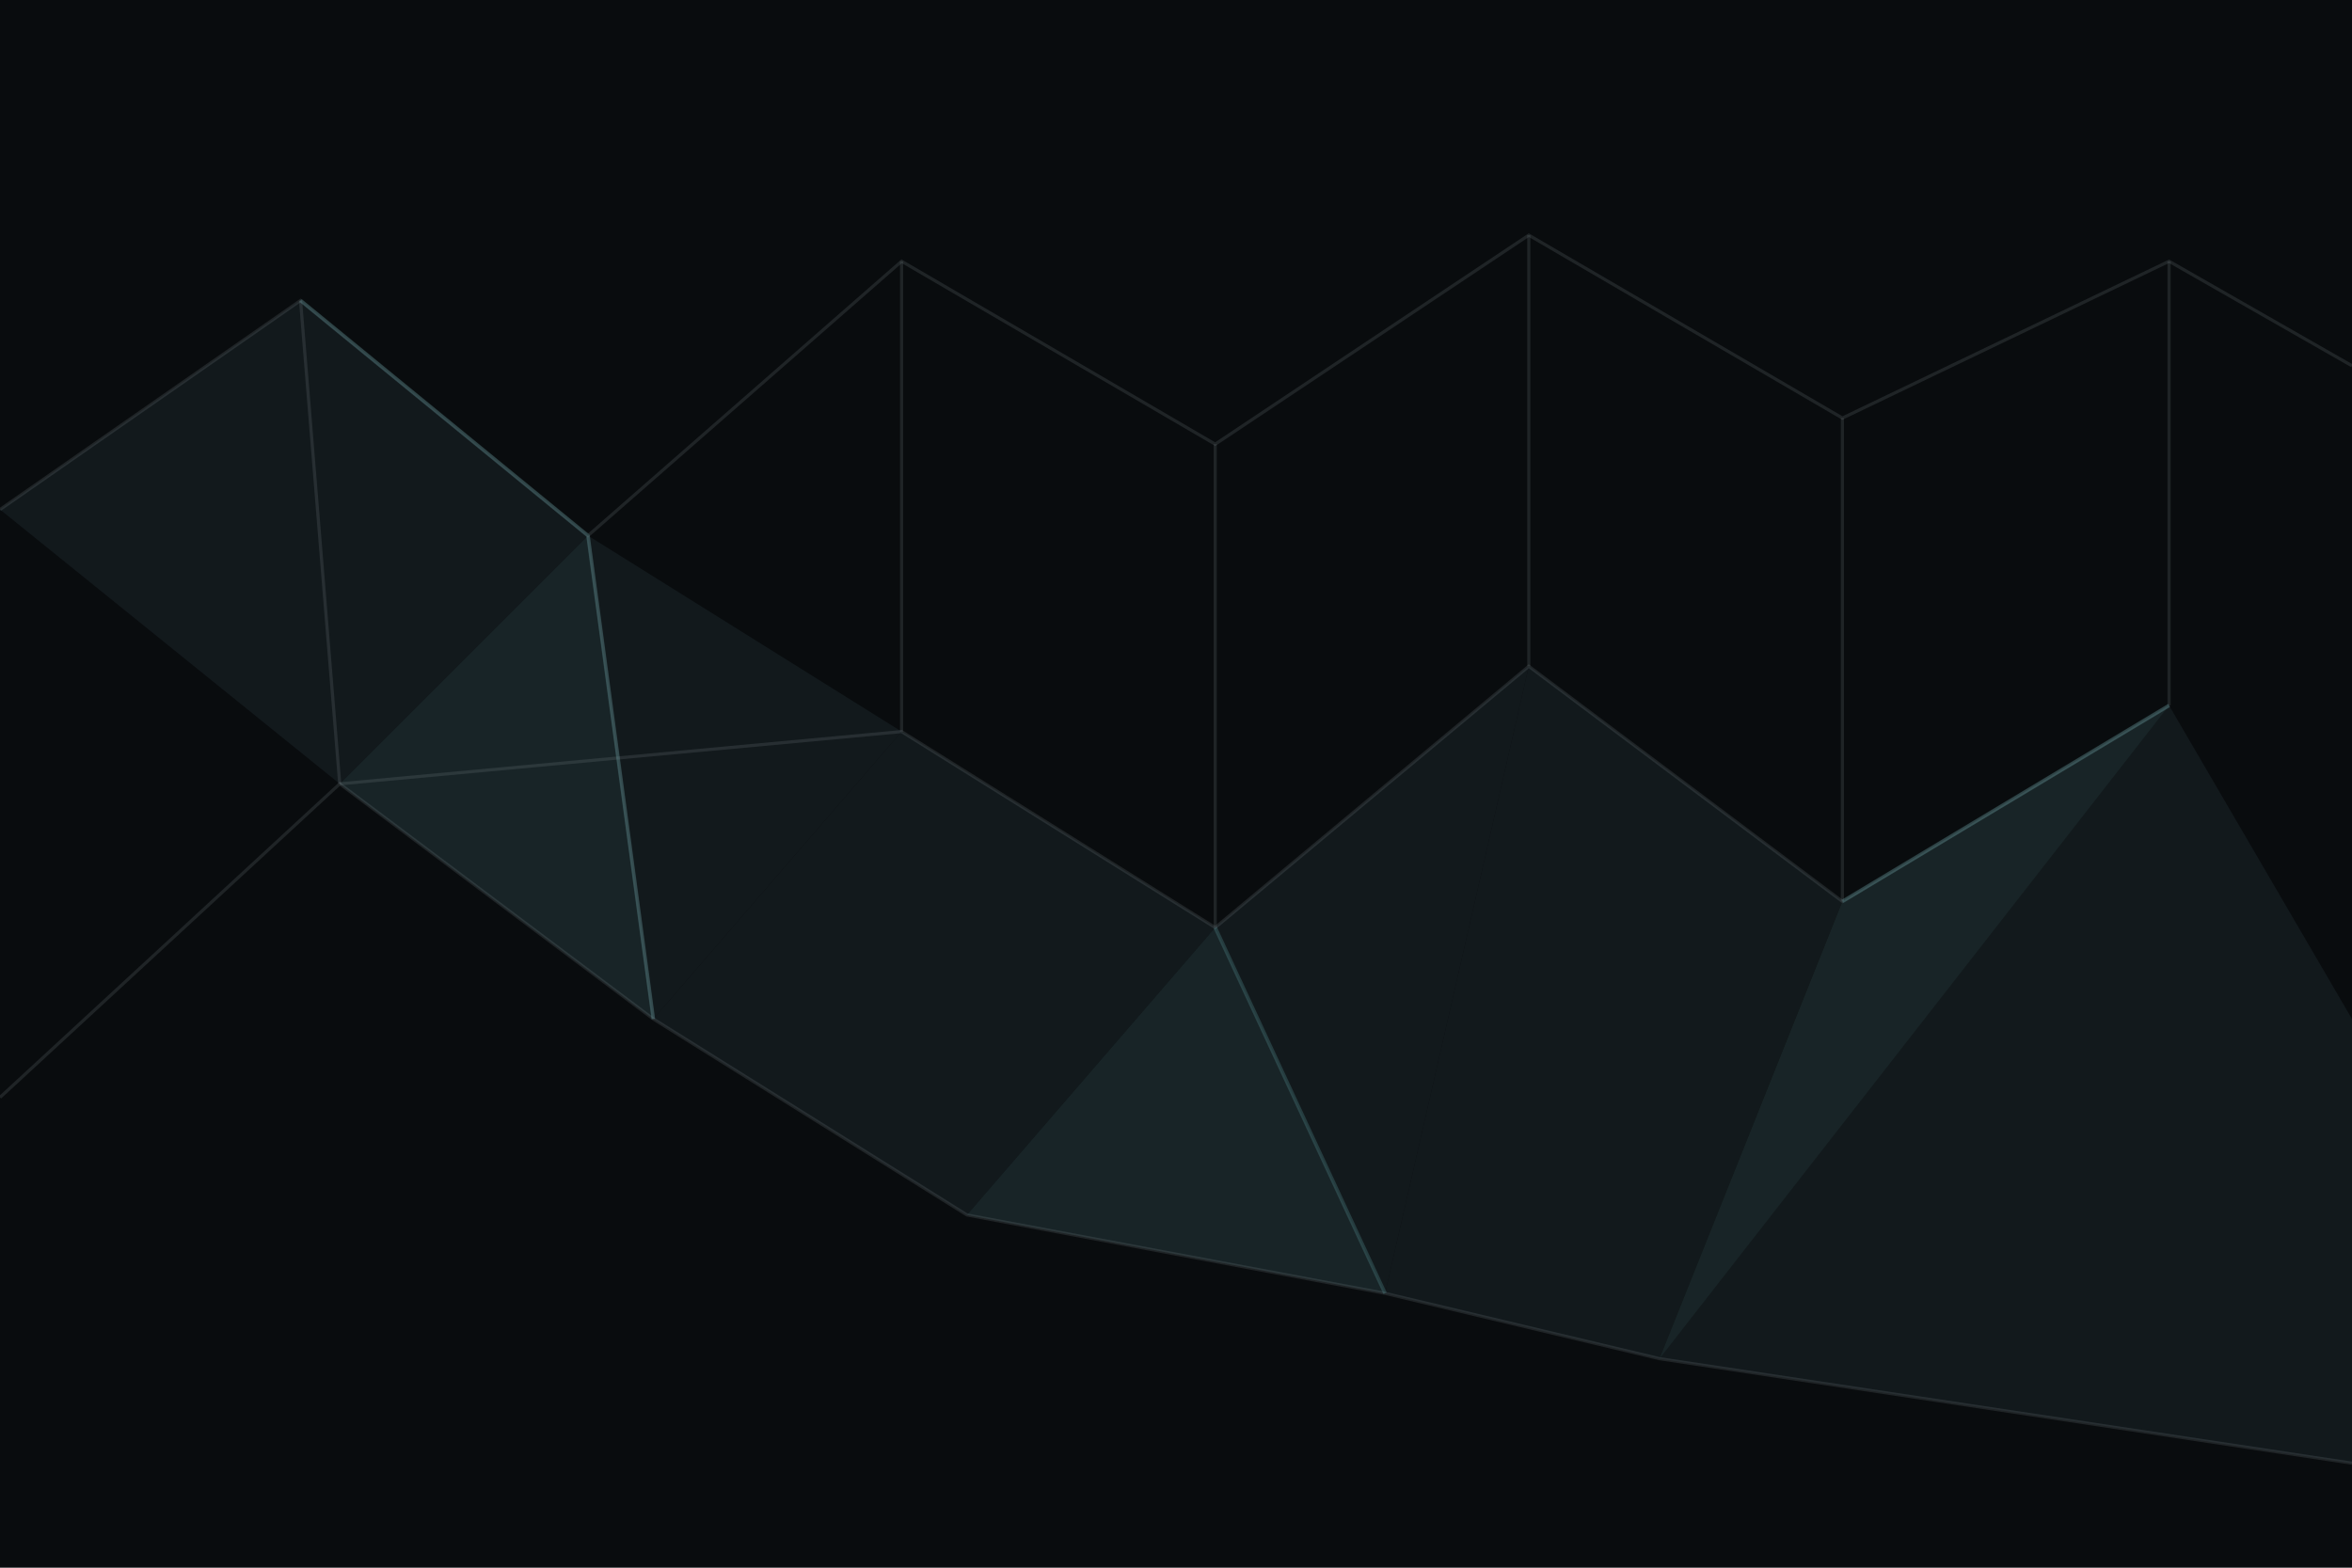
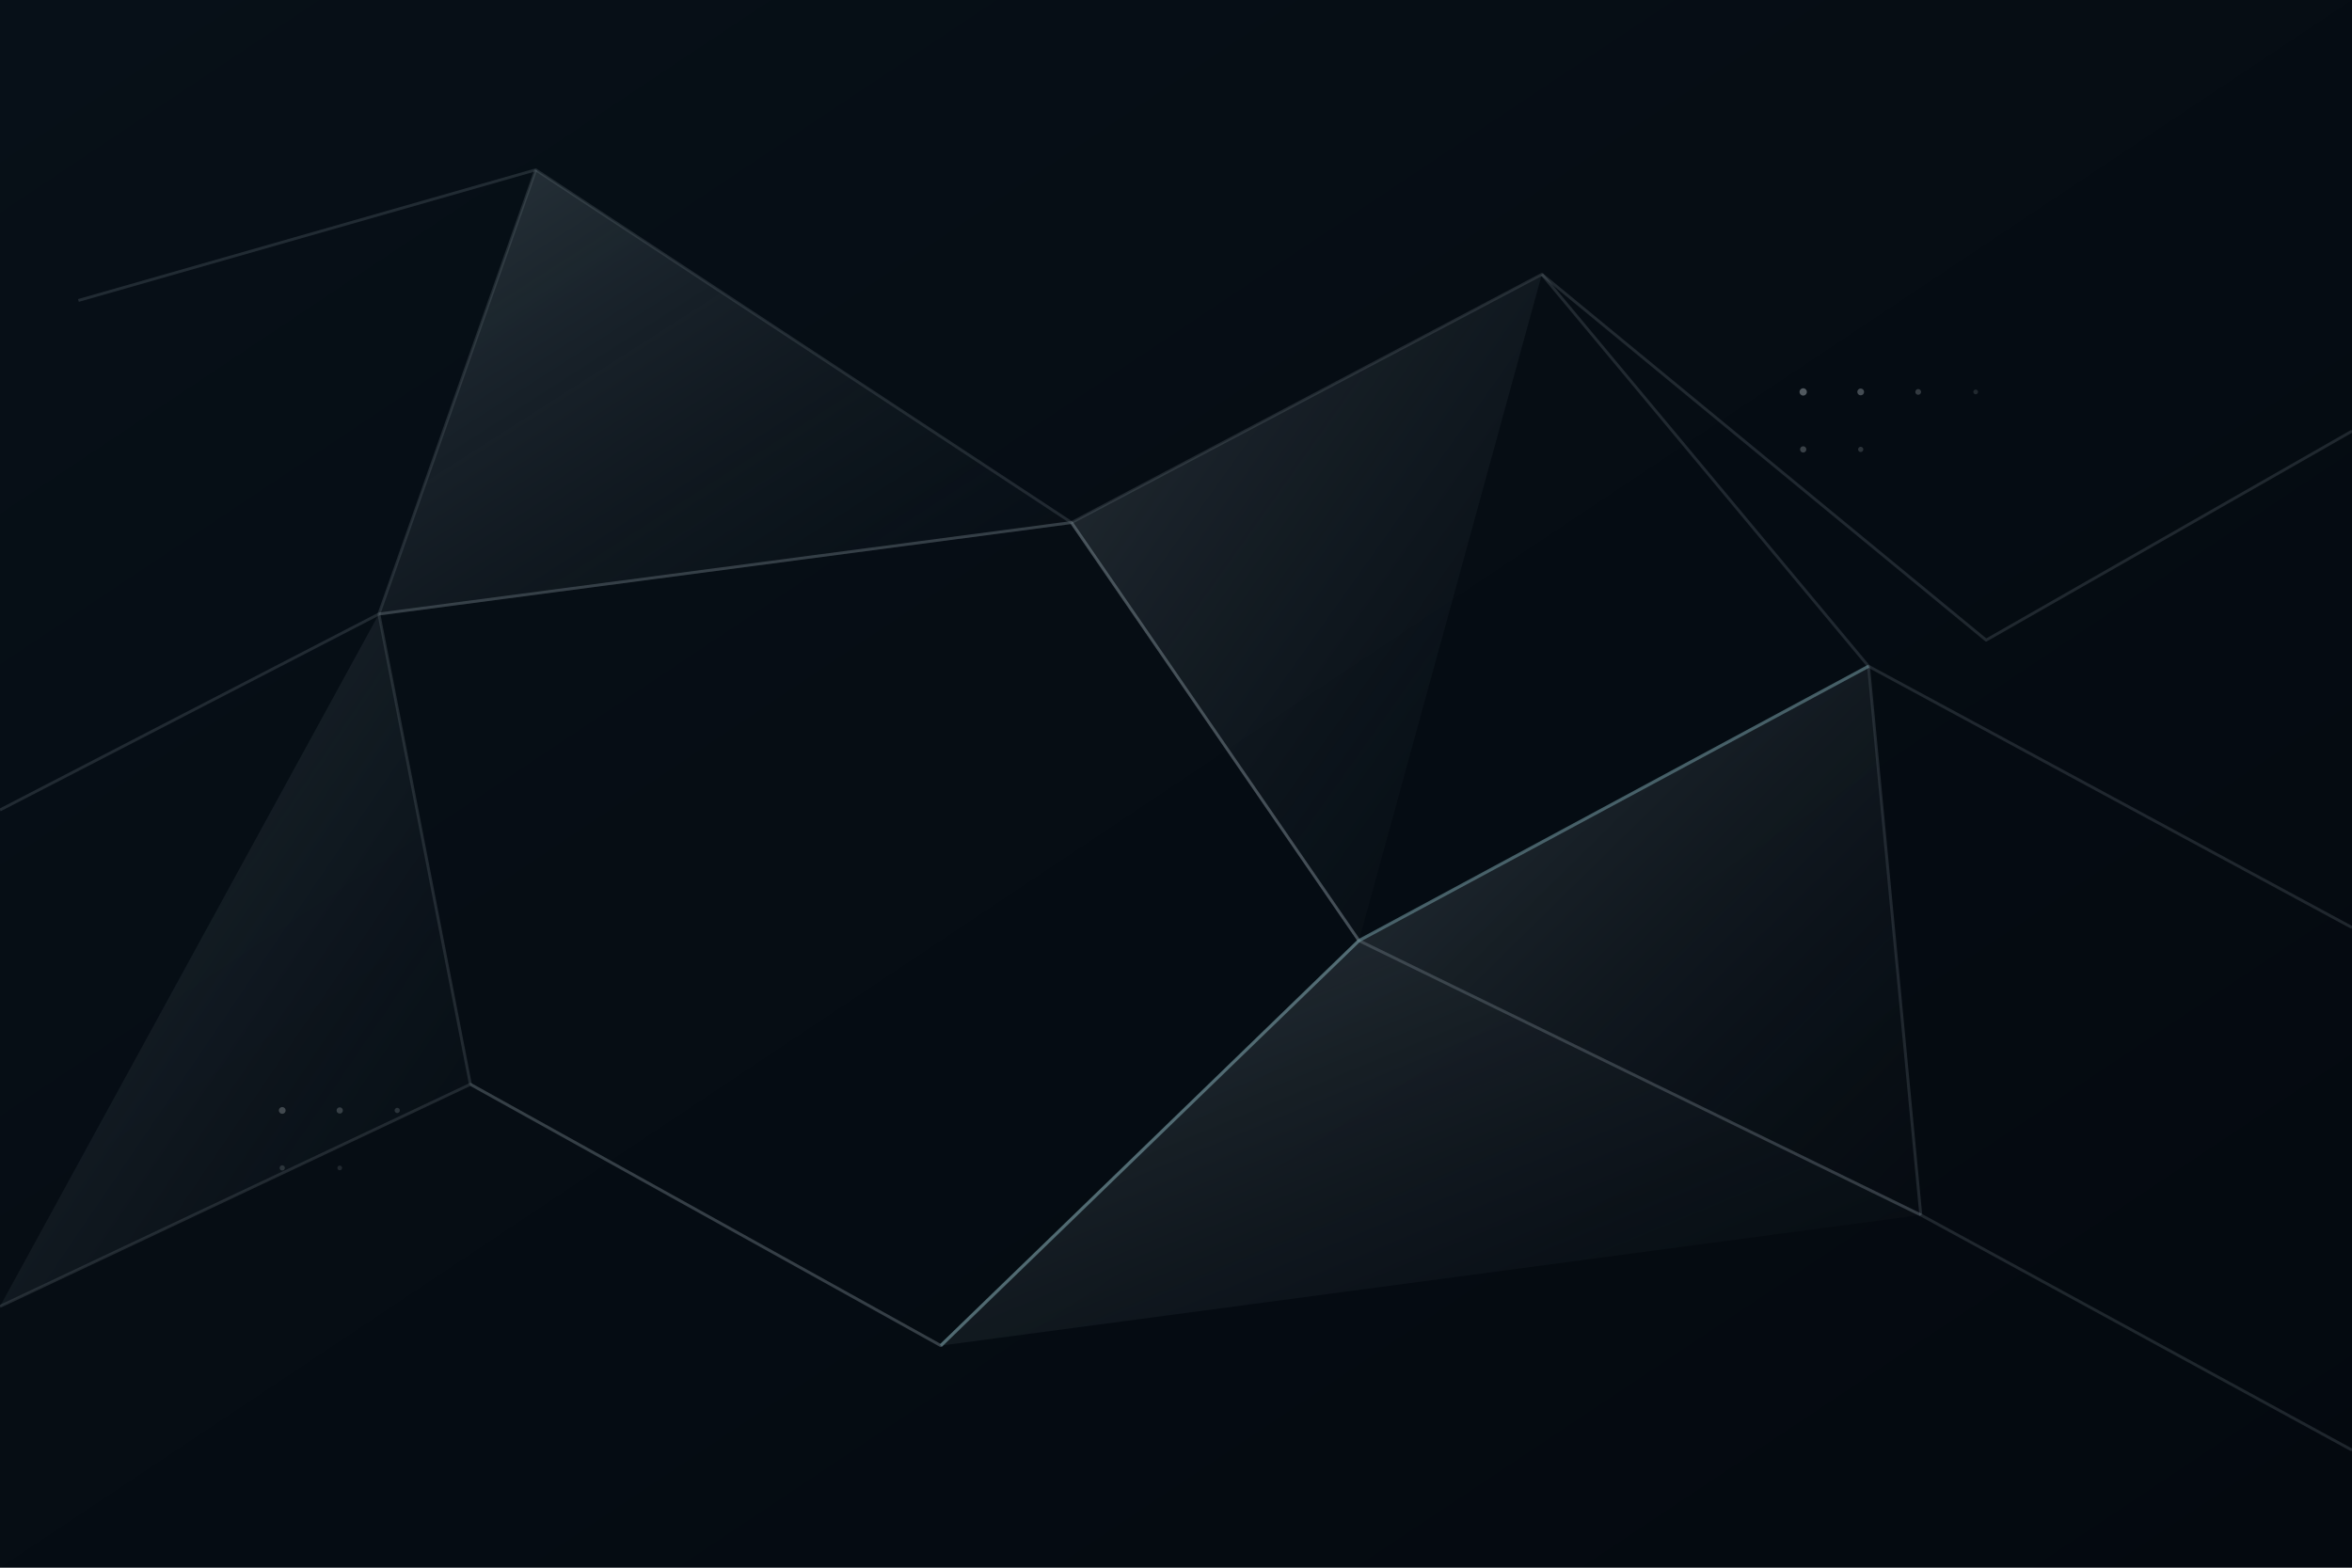
<svg xmlns="http://www.w3.org/2000/svg" viewBox="0 0 900 600">
-   <rect width="900" height="600" fill="#090c0e" />
-   <g fill="#151d20" fill-opacity=".78">
-     <path d="M0 195L115 115 225 205 130 300z" />
-     <path d="M130 300L225 205 345 280 250 390z" />
-     <path d="M250 390L345 280 465 355 370 465z" />
-     <path d="M370 465L465 355 585 255 530 495z" />
-     <path d="M530 495L585 255 705 345 635 520z" />
-     <path d="M635 520L705 345 830 270 900 390 900 560z" />
+   <defs>
+     <linearGradient id="bg" x1="0" y1="0" x2="1" y2="1">
+       <stop offset="0" stop-color="#071018" />
+       <stop offset="1" stop-color="#04090f" />
+     </linearGradient>
+     <linearGradient id="a" x1="0" y1="0" x2="1" y2="1">
+       <stop offset="0" stop-color="#65737b" stop-opacity=".38" />
+       <stop offset="1" stop-color="#182128" stop-opacity=".04" />
+     </linearGradient>
+     <linearGradient id="b" x1="0" y1="0" x2="1" y2="1">
+       <stop offset="0" stop-color="#75858d" stop-opacity=".29" />
+       <stop offset="1" stop-color="#162027" stop-opacity=".04" />
+     </linearGradient>
+   </defs>
+   <rect width="900" height="600" fill="url(#bg)" />
+   <g fill="none" stroke="#7c8a92" stroke-opacity=".23" stroke-width="1.1" stroke-linejoin="round">
+     <path d="M30 115L205 65L410 200L590 105L760 245L900 165" />
+     <path d="M0 310L145 235L410 200L520 360L715 255L900 355" />
+     <path d="M0 500L180 415L360 515L520 360L735 465L900 555" />
+     <path d="M205 65L145 235L180 415" />
+     <path d="M410 200L520 360L360 515" />
+     <path d="M590 105L715 255L735 465" />
+     <path d="M145 235L410 200L520 360L715 255" />
+     <path d="M180 415L360 515L520 360L735 465" />
  </g>
-   <g fill="#305456" fill-opacity=".19">
-     <path d="M130 300L225 205 250 390z" />
-     <path d="M370 465L465 355 530 495z" />
-     <path d="M635 520L705 345 830 270z" />
+   <g>
+     <polygon points="205,65 410,200 145,235" fill="url(#a)" />
+     <polygon points="410,200 590,105 520,360" fill="url(#b)" />
+     <polygon points="145,235 180,415 0,500" fill="url(#b)" />
+     <polygon points="360,515 520,360 735,465" fill="url(#a)" />
+     <polygon points="520,360 715,255 735,465" fill="url(#a)" />
  </g>
-   <g fill="none" stroke="#889496" stroke-opacity=".18" stroke-width="1.2">
-     <path d="M0 195L115 115 225 205 345 100 465 170 585 90 705 160 830 100 900 140" />
-     <path d="M0 420L130 300 250 390 370 465 530 495 635 520 900 560" />
-     <path d="M115 115L130 300M225 205L250 390M345 100L345 280M465 170L465 355M585 90L585 255M705 160L705 345M830 100L830 270" />
-     <path d="M130 300L345 280 465 355 585 255 705 345 830 270" />
+   <g fill="none" stroke="#6fb1b8" stroke-opacity=".28" stroke-width="1.25">
+     <path d="M360 515L520 360" />
+     <path d="M520 360L715 255" />
  </g>
-   <g fill="none" stroke="#5c9fa1" stroke-opacity=".26" stroke-width="1.4">
-     <path d="M115 115L225 205L250 390" />
-     <path d="M465 355L530 495" />
-     <path d="M705 345L830 270" />
+   <g fill="#c4ced3">
+     <circle cx="690" cy="150" r="1.4" opacity=".4" />
+     <circle cx="712" cy="150" r="1.3" opacity=".33" />
+     <circle cx="734" cy="150" r="1.1" opacity=".24" />
+     <circle cx="756" cy="150" r=".9" opacity=".15" />
+     <circle cx="690" cy="172" r="1.2" opacity=".27" />
+     <circle cx="712" cy="172" r="1" opacity=".2" />
+     <circle cx="108" cy="425" r="1.3" opacity=".29" />
+     <circle cx="130" cy="425" r="1.2" opacity=".24" />
+     <circle cx="152" cy="425" r="1" opacity=".18" />
+     <circle cx="108" cy="447" r="1" opacity=".18" />
+     <circle cx="130" cy="447" r=".9" opacity=".14" />
  </g>
</svg>
